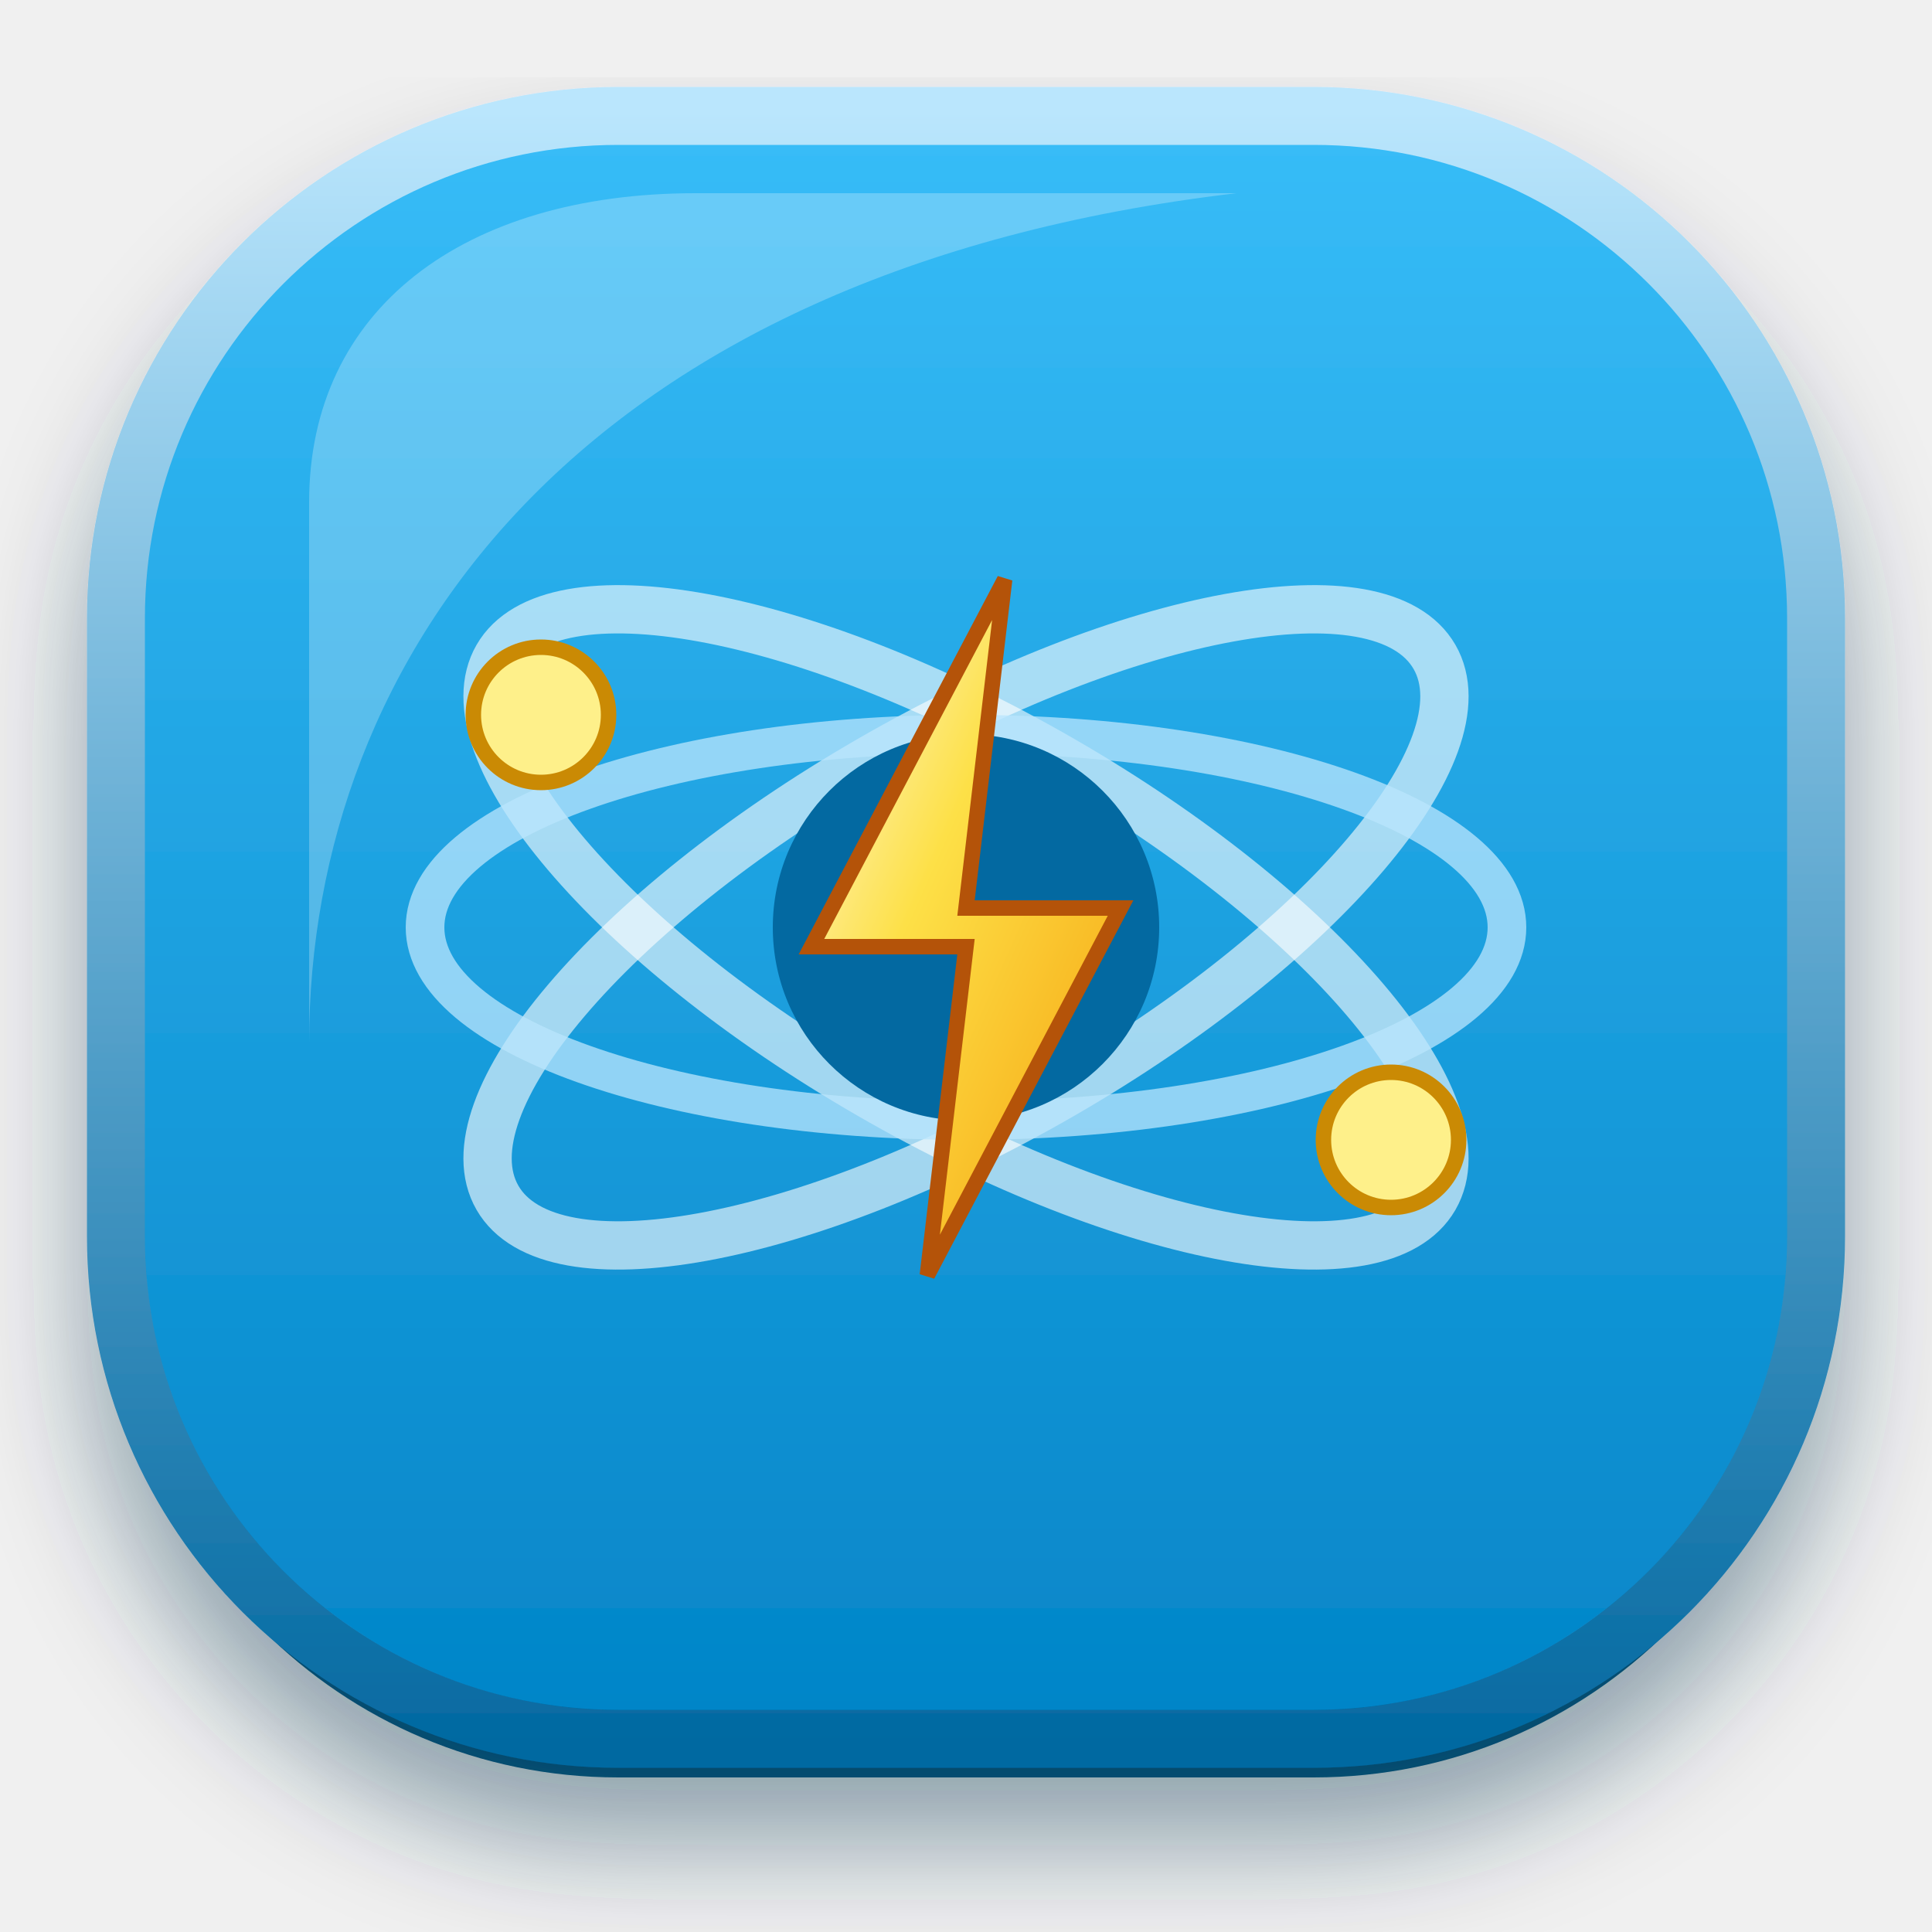
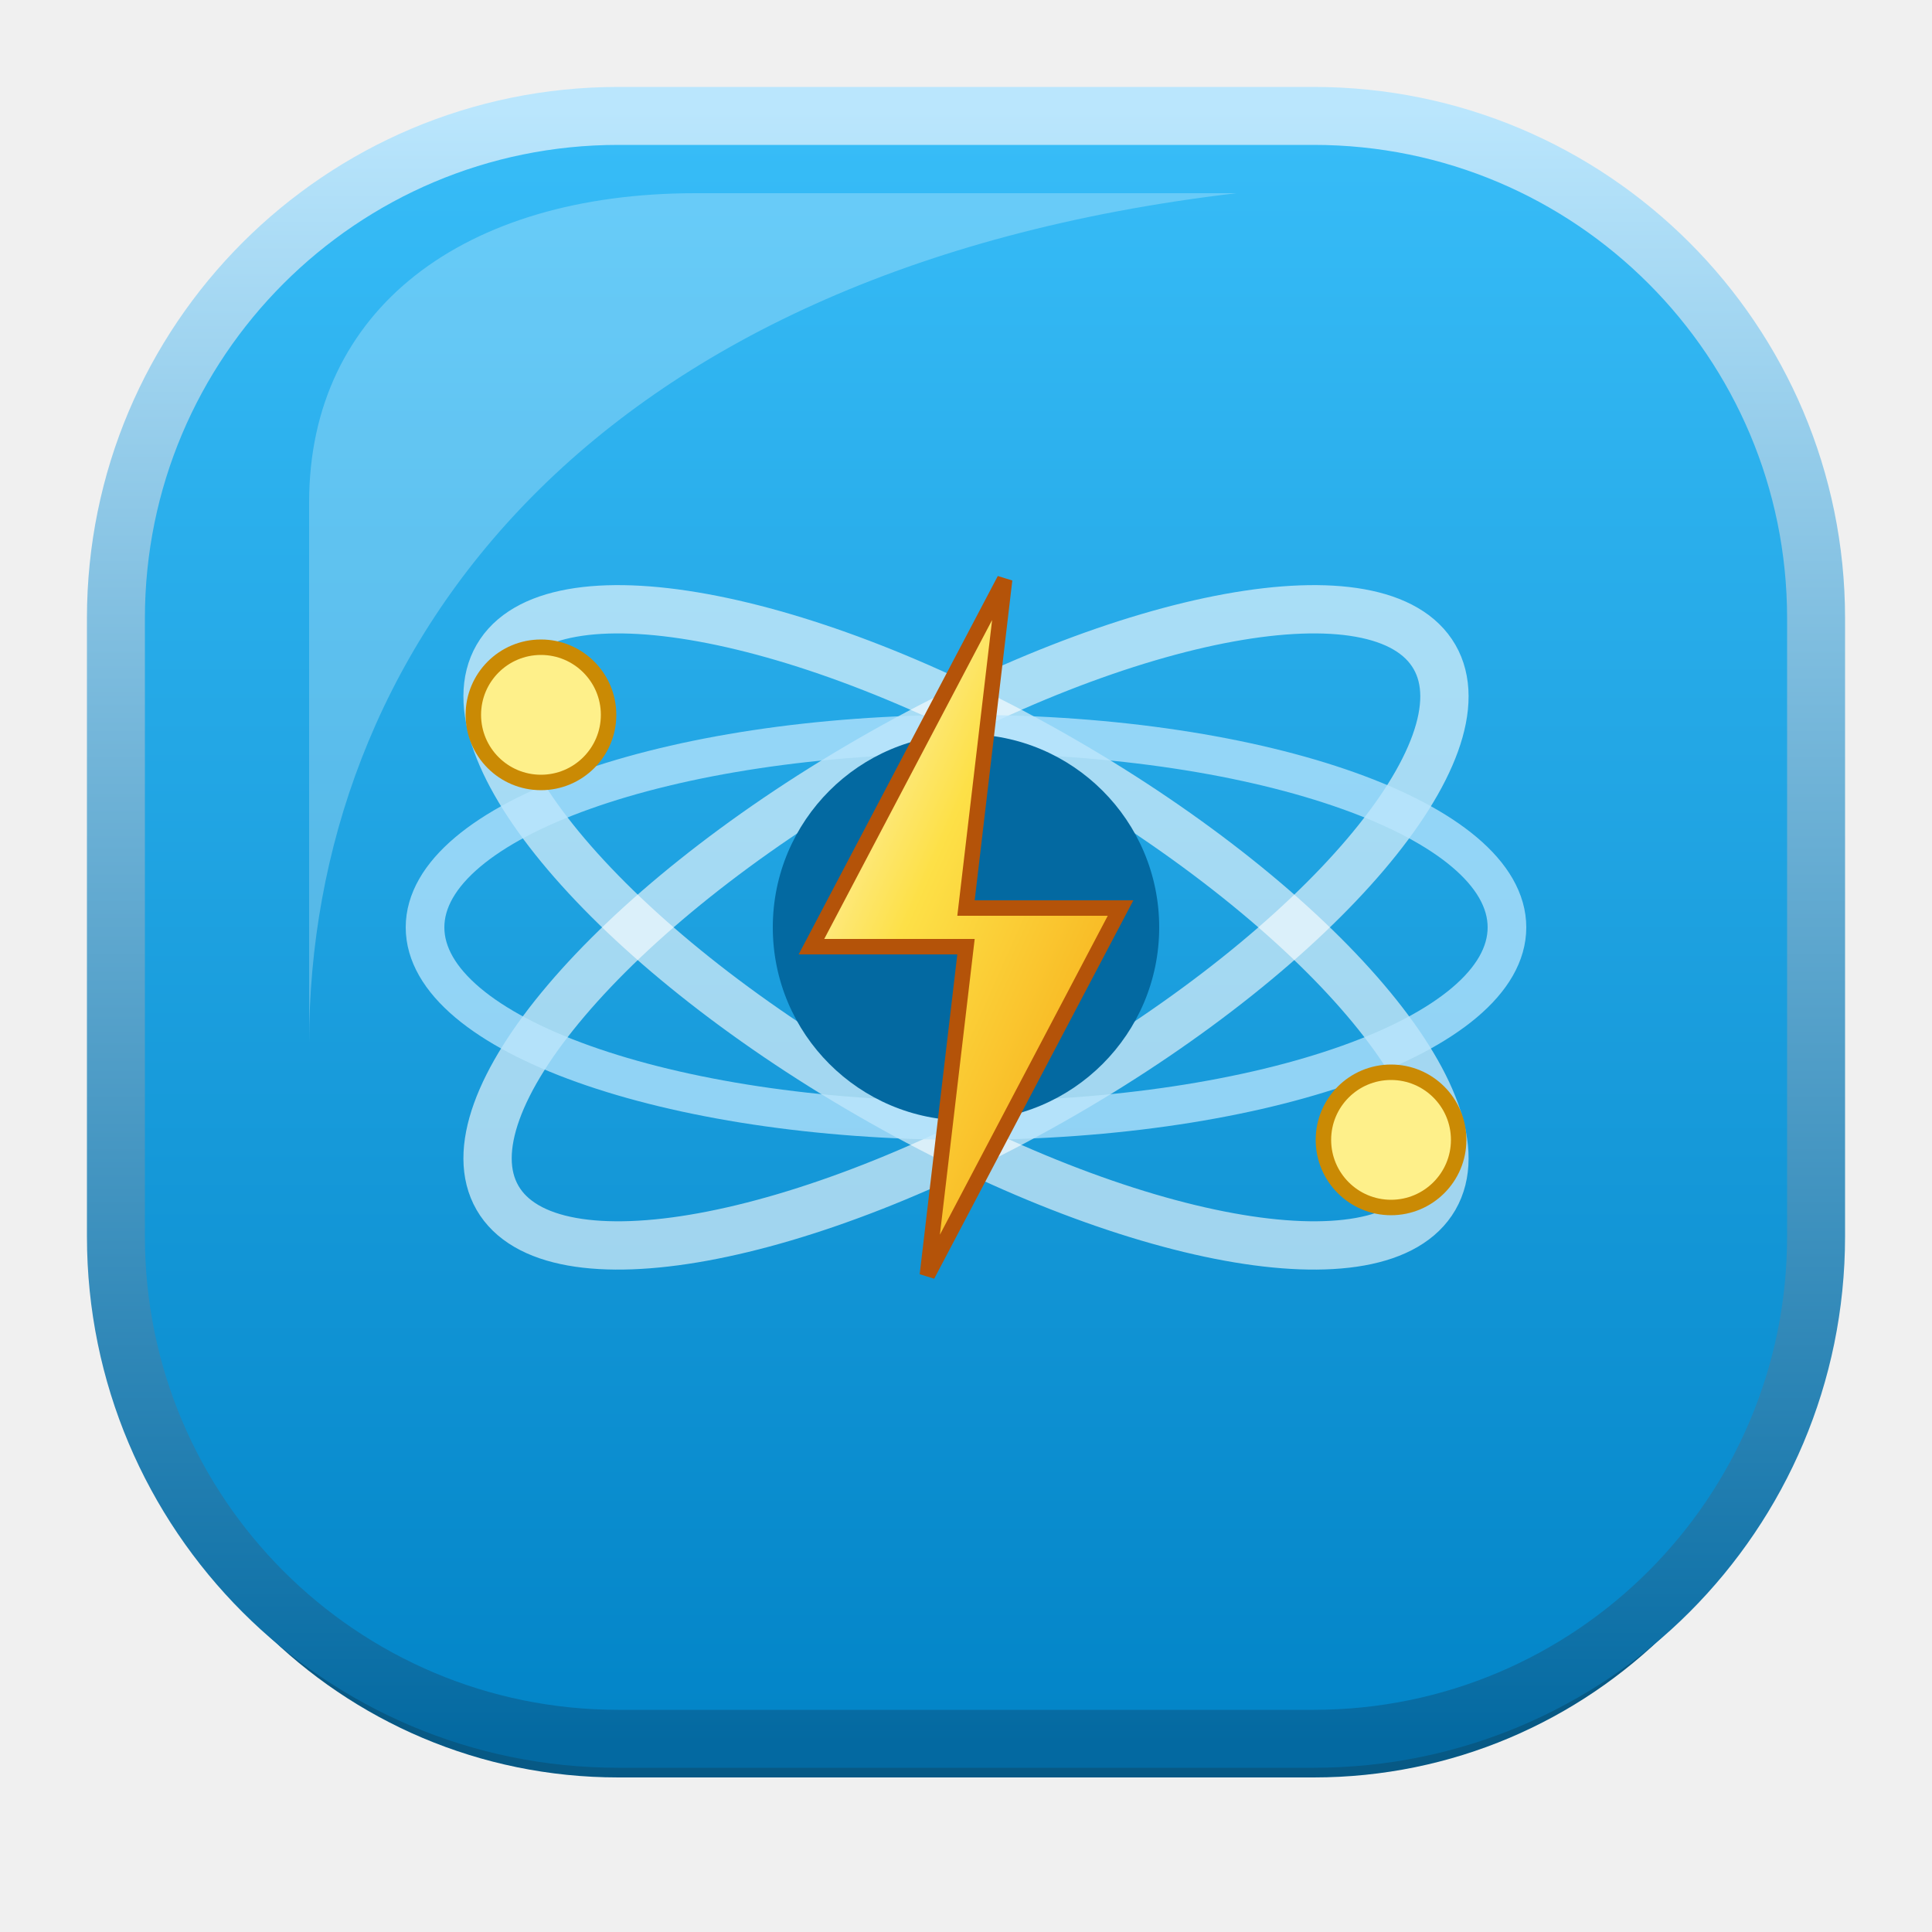
<svg xmlns="http://www.w3.org/2000/svg" viewBox="0 0 100 100" width="100" height="100" fill="none">
  <defs>
    <linearGradient id="phyBg" x1="0%" y1="0%" x2="0%" y2="100%">
      <stop offset="0%" stop-color="#38BDF8" />
      <stop offset="100%" stop-color="#0284C7" />
    </linearGradient>
    <linearGradient id="phyBorder" x1="0%" y1="0%" x2="0%" y2="100%">
      <stop offset="0%" stop-color="#BAE6FD" />
      <stop offset="100%" stop-color="#0369A1" />
    </linearGradient>
    <linearGradient id="boltGrad" x1="0%" y1="0%" x2="100%" y2="100%">
      <stop offset="0%" stop-color="#FFFBEB" />
      <stop offset="40%" stop-color="#FDE047" />
      <stop offset="100%" stop-color="#F59E0B" />
    </linearGradient>
-     <filter id="phyShadow" x="-10%" y="-10%" width="120%" height="130%">
-       <feDropShadow dx="0" dy="4" stdDeviation="3" flood-color="#082F49" flood-opacity="0.4" />
-     </filter>
  </defs>
  <rect x="6" y="8" width="88" height="84" rx="26" fill="#075985" />
-   <rect x="6" y="6" width="88" height="84" rx="26" fill="url(#phyBg)" stroke="url(#phyBorder)" stroke-width="3" filter="url(#phyShadow)" />
+   <rect x="6" y="6" width="88" height="84" rx="26" fill="url(#phyBg)" stroke="url(#phyBorder)" stroke-width="3" />
  <path d="M 16 26 C 16 16 24 10 36 10 L 64 10 C 30 14 16 34 16 54 Z" fill="#FFFFFF" opacity="0.25" />
  <g transform="translate(50, 48)">
    <ellipse cx="0" cy="0" rx="28" ry="10" transform="rotate(-30)" stroke="#FFFFFF" stroke-width="2.5" opacity="0.6" fill="none" />
    <ellipse cx="0" cy="0" rx="28" ry="10" transform="rotate(30)" stroke="#FFFFFF" stroke-width="2.5" opacity="0.6" fill="none" />
    <ellipse cx="0" cy="0" rx="28" ry="10" stroke="#BAE6FD" stroke-width="2" opacity="0.75" fill="none" />
    <circle cx="0" cy="0" r="10" fill="#0369A1" />
    <path d="M 2 -18 L -8 1 L 0 1 L -2 18 L 8 -1 L 0 -1 Z" fill="url(#boltGrad)" stroke="#B45309" stroke-width="0.8" />
    <circle cx="-22" cy="-11" r="3.5" fill="#FEF08A" stroke="#CA8A04" stroke-width="0.8" />
    <circle cx="22" cy="11" r="3.5" fill="#FEF08A" stroke="#CA8A04" stroke-width="0.8" />
  </g>
</svg>
